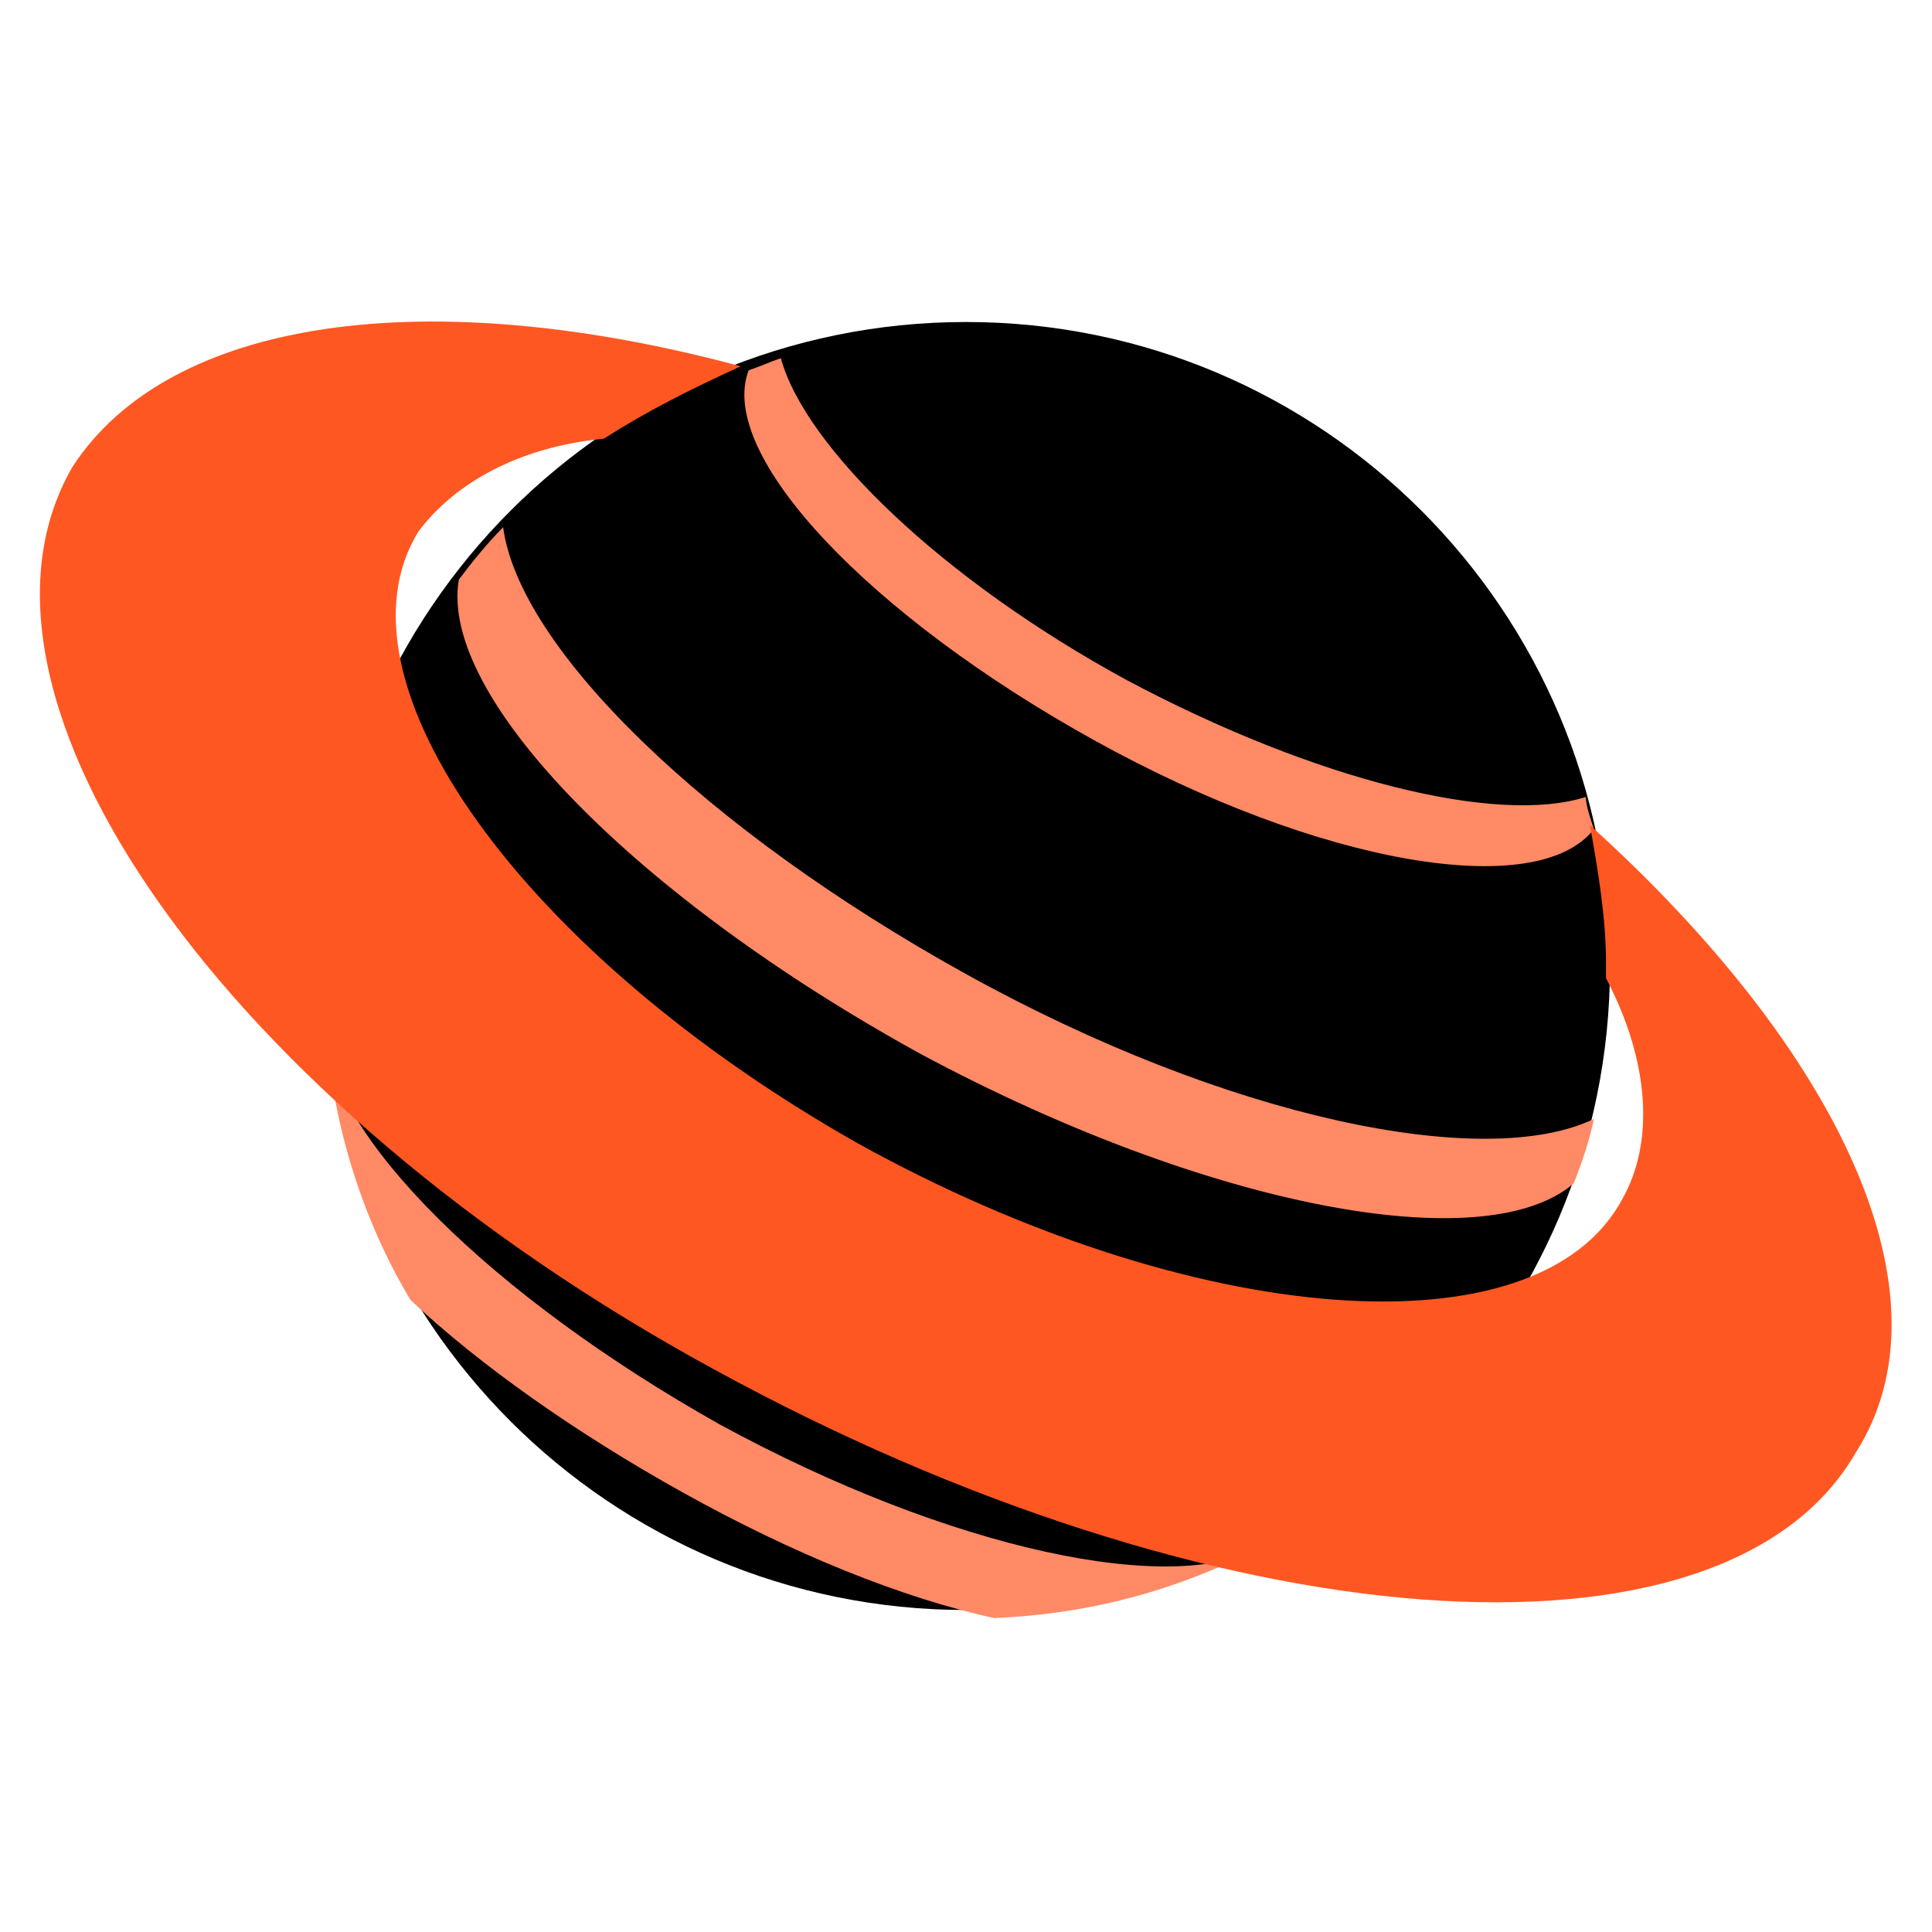
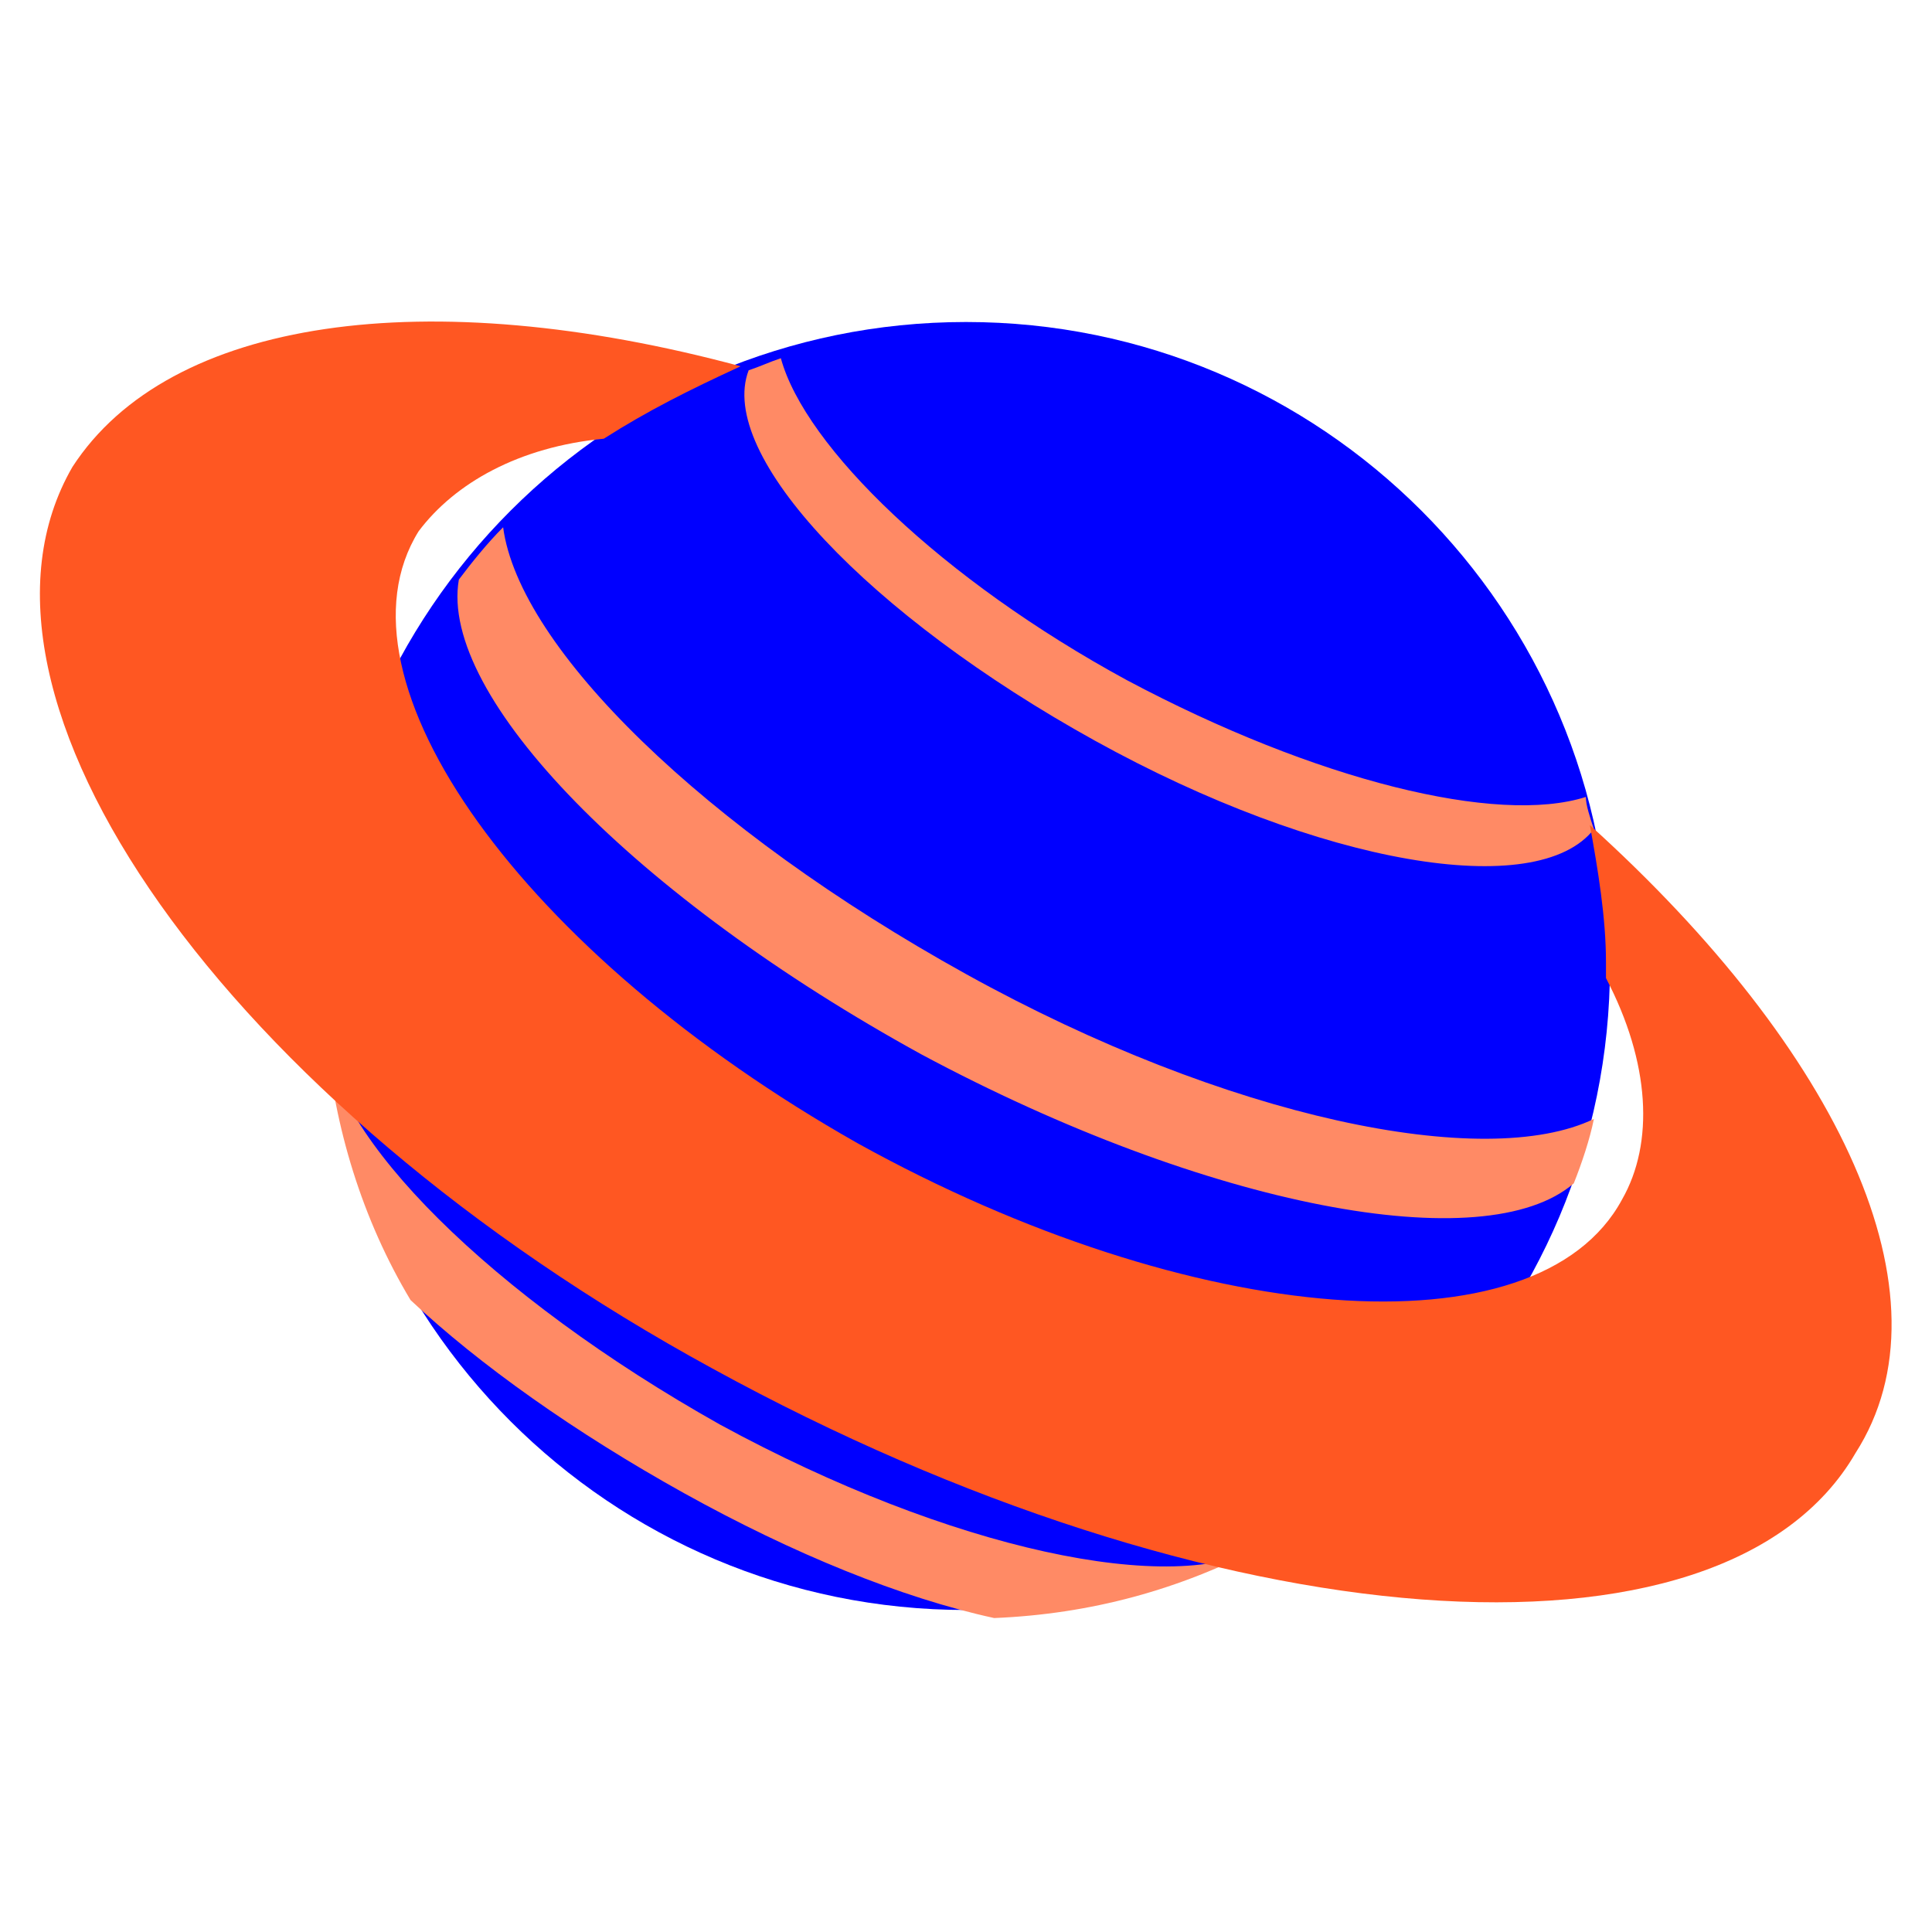
<svg xmlns="http://www.w3.org/2000/svg" viewBox="0 0 48 48">
-   <path fill="black" d="M24 8A16 16 0 1 0 24 40A16 16 0 1 0 24 8Z" />
+   <path fill="blue" d="M24 8A16 16 0 1 0 24 40A16 16 0 1 0 24 8Z" />
  <path fill="#FF8A65" d="M8.1 25.7c.1 2.5 4.1 6.5 9.8 9.7 5.7 3.1 11.3 4.3 13.5 3 0 0 0 0 0 0-2.1 1.1-4.3 1.7-6.7 1.8-2.3-.5-5-1.6-7.7-3.1s-5.1-3.2-6.8-4.8C9 30.3 8.3 28 8.1 25.7 8.1 25.7 8.1 25.7 8.1 25.7zM22.9 26.2c-7.1-3.9-12-8.9-11.5-11.8.3-.4.7-.9 1.1-1.3.4 3 5 7.5 11.5 11.1s12.9 4.9 15.6 3.6c-.1.5-.3 1.1-.5 1.6C36.9 31.3 30 30 22.9 26.2zM39.6 20.6c-1.4 1.8-6.8.9-12.4-2.2s-9.4-7.1-8.6-9.2c.3-.1.5-.2.8-.3.6 2.2 4 5.5 8.6 8 4.7 2.5 9.2 3.6 11.4 2.9C39.4 20 39.5 20.3 39.6 20.6z" />
  <path fill="#FF5722" d="M17.7,34c12.4,6.8,25.1,7.8,28.4,2.1c2.5-3.9-0.4-10-6.6-15.6c0.2,1.1,0.4,2.3,0.4,3.4c0,0,0,0.2,0,0.4c1.1,2.1,1.2,4.1,0.4,5.5c-2.1,3.9-10.7,3.2-19-1.4C13,23.7,8.1,16.9,10.4,13.2c0.9-1.2,2.5-2.1,4.6-2.3c1.1-0.7,2.1-1.2,3.4-1.8C10.6,7,4.2,7.9,1.8,11.6C-1.5,17.3,5.6,27.4,17.7,34z" />
</svg>
